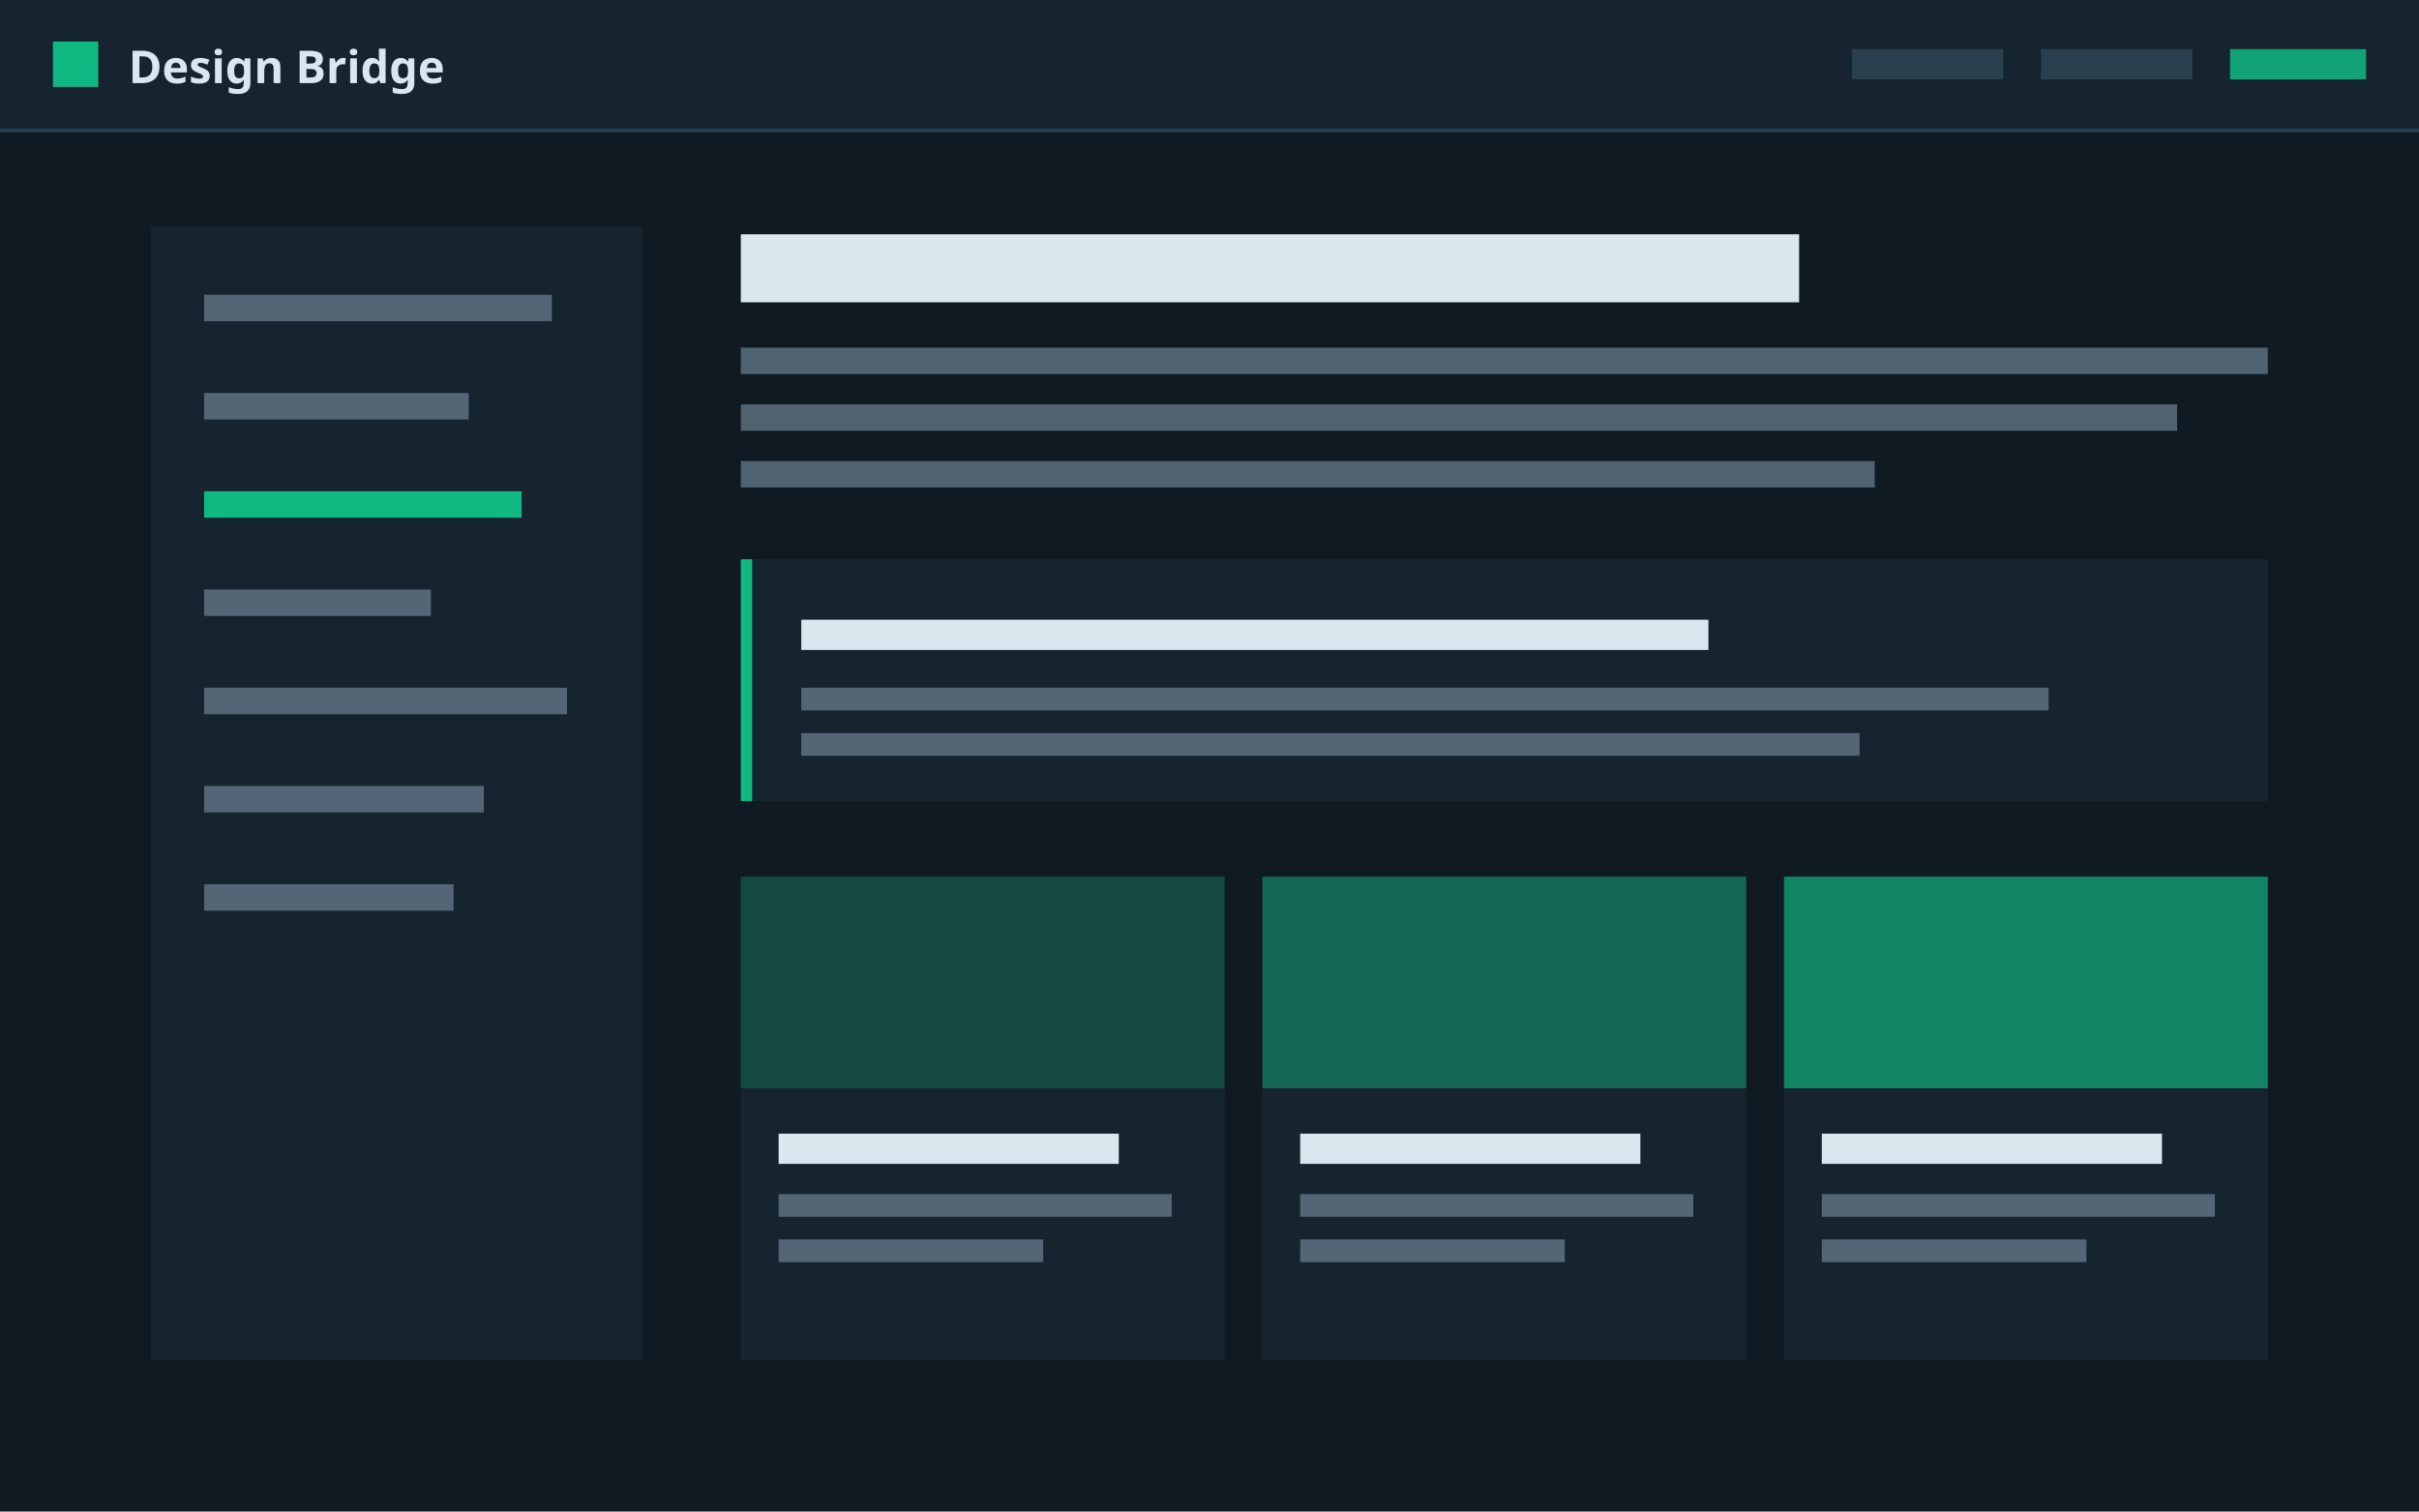
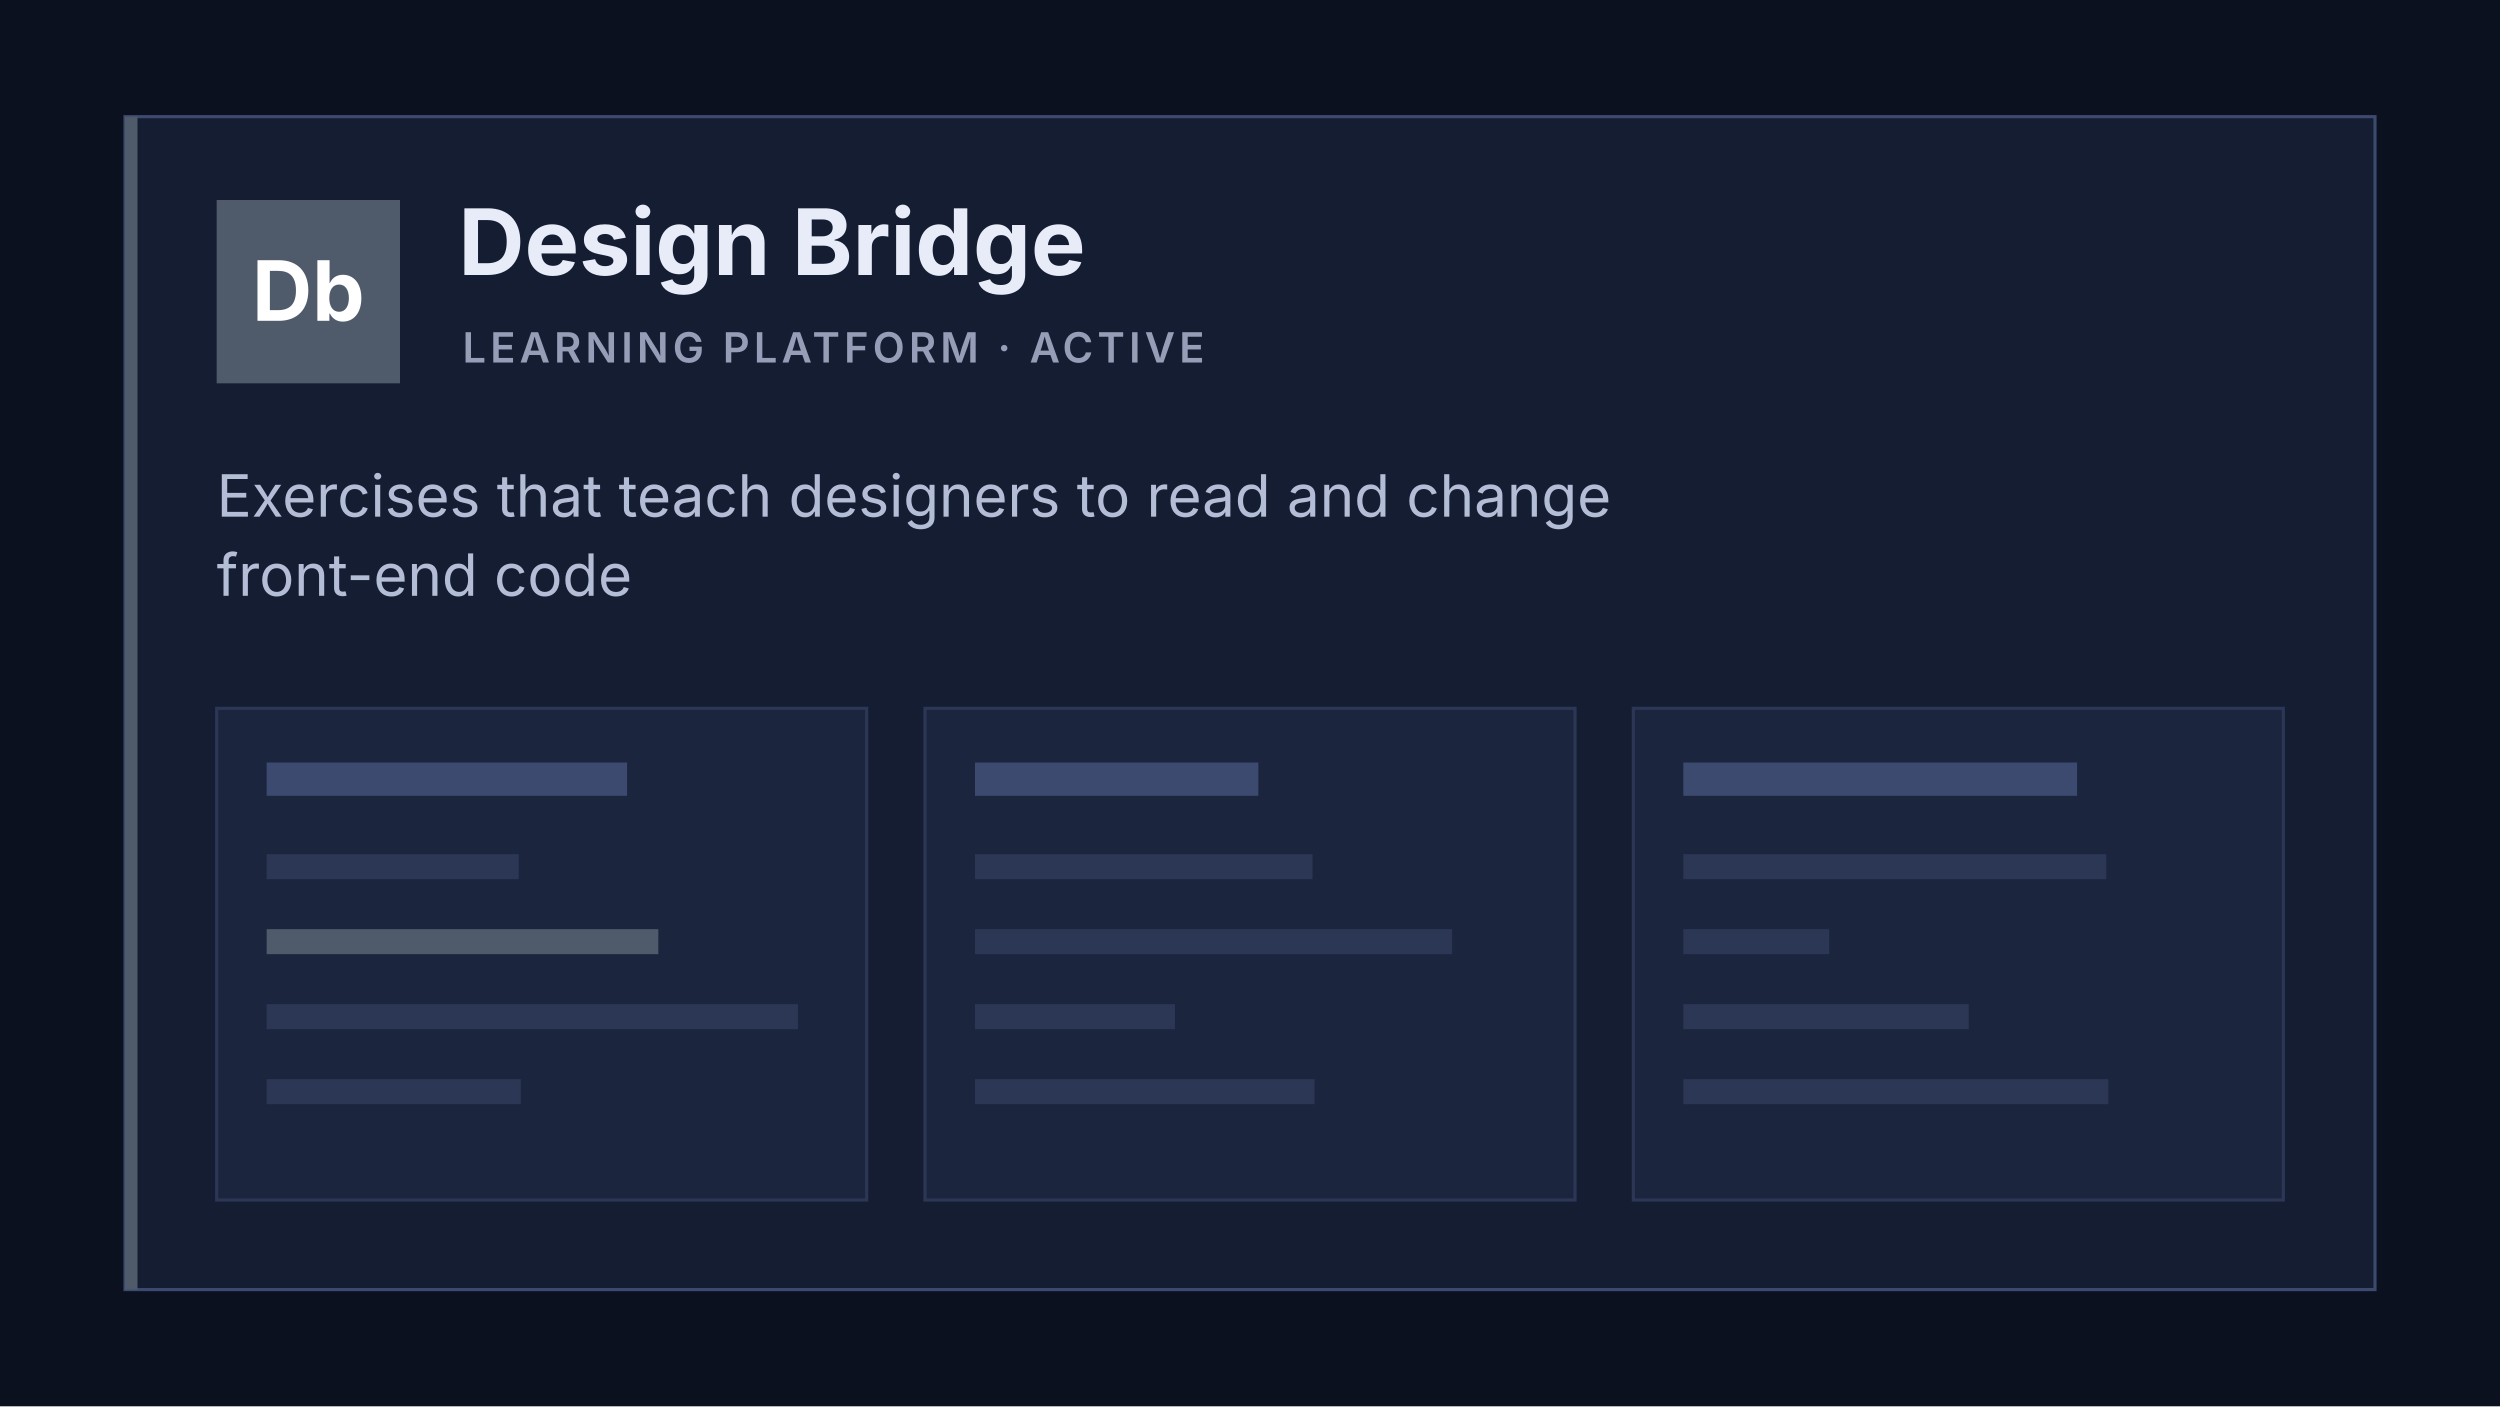
- <svg xmlns="http://www.w3.org/2000/svg" viewBox="0 0 640 400" width="640" height="400" role="img" aria-label="Placeholder preview: Design Bridge">
-   <rect x="0" y="0" width="640" height="400" fill="#0f1a22" />
-   <rect x="0" y="0" width="640" height="34" fill="#16242f" />
-   <rect x="0" y="34" width="640" height="1" fill="#2b404e" />
-   <rect x="14" y="11" width="12" height="12" fill="#10b981" />
-   <text x="34" y="22" font-family="system-ui,sans-serif" font-size="12" font-weight="600" fill="#dbe7ee">Design Bridge</text>
-   <rect x="490" y="13" width="40" height="8" fill="#2b404e" />
-   <rect x="540" y="13" width="40" height="8" fill="#2b404e" />
-   <rect x="590" y="13" width="36" height="8" fill="#10b981" opacity="0.85" />
-   <rect x="40" y="60" width="130" height="300" fill="#16242f" />
-   <rect x="54" y="78" width="92" height="7" fill="#7d92a4" opacity="0.6" />
-   <rect x="54" y="104" width="70" height="7" fill="#7d92a4" opacity="0.6" />
-   <rect x="54" y="130" width="84" height="7" fill="#10b981" />
-   <rect x="54" y="156" width="60" height="7" fill="#7d92a4" opacity="0.6" />
-   <rect x="54" y="182" width="96" height="7" fill="#7d92a4" opacity="0.6" />
-   <rect x="54" y="208" width="74" height="7" fill="#7d92a4" opacity="0.6" />
-   <rect x="54" y="234" width="66" height="7" fill="#7d92a4" opacity="0.6" />
-   <rect x="196" y="62" width="280" height="18" fill="#dbe7ee" />
-   <rect x="196" y="92" width="404" height="7" fill="#7d92a4" opacity="0.6" />
-   <rect x="196" y="107" width="380" height="7" fill="#7d92a4" opacity="0.6" />
-   <rect x="196" y="122" width="300" height="7" fill="#7d92a4" opacity="0.6" />
-   <rect x="196" y="148" width="404" height="64" fill="#16242f" />
-   <rect x="196" y="148" width="3" height="64" fill="#10b981" />
-   <rect x="212" y="164" width="240" height="8" fill="#dbe7ee" />
-   <rect x="212" y="182" width="330" height="6" fill="#7d92a4" opacity="0.6" />
-   <rect x="212" y="194" width="280" height="6" fill="#7d92a4" opacity="0.6" />
-   <rect x="196" y="232" width="128" height="128" fill="#16242f" />
-   <rect x="196" y="232" width="128" height="56" fill="#10b981" opacity="0.25" />
-   <rect x="206" y="300" width="90" height="8" fill="#dbe7ee" />
-   <rect x="206" y="316" width="104" height="6" fill="#7d92a4" opacity="0.6" />
-   <rect x="206" y="328" width="70" height="6" fill="#7d92a4" opacity="0.6" />
-   <rect x="334" y="232" width="128" height="128" fill="#16242f" />
-   <rect x="334" y="232" width="128" height="56" fill="#10b981" opacity="0.45" />
-   <rect x="344" y="300" width="90" height="8" fill="#dbe7ee" />
-   <rect x="344" y="316" width="104" height="6" fill="#7d92a4" opacity="0.6" />
-   <rect x="344" y="328" width="70" height="6" fill="#7d92a4" opacity="0.6" />
-   <rect x="472" y="232" width="128" height="128" fill="#16242f" />
-   <rect x="472" y="232" width="128" height="56" fill="#10b981" opacity="0.65" />
-   <rect x="482" y="300" width="90" height="8" fill="#dbe7ee" />
-   <rect x="482" y="316" width="104" height="6" fill="#7d92a4" opacity="0.6" />
-   <rect x="482" y="328" width="70" height="6" fill="#7d92a4" opacity="0.6" />
+ <svg xmlns="http://www.w3.org/2000/svg" width="1200" height="675" viewBox="0 0 1200 675" role="img" aria-label="Design Bridge: Exercises that teach designers to read and change front-end code" font-family="Atkinson Hyperlegible Next, Inter, -apple-system, Segoe UI, system-ui, sans-serif">
+   <rect width="1200" height="675" fill="#0c1120" />
+   <rect x="60" y="56" width="1080" height="563" fill="#151d33" stroke="#3d4a70" stroke-width="1.5" />
+   <rect x="60" y="56" width="6" height="563" fill="#4f5b6b" />
+   <rect x="104" y="96" width="88" height="88" fill="#4f5b6b" />
+   <text x="148" y="154" text-anchor="middle" font-size="40" font-weight="700" fill="#ffffff">Db</text>
+   <text x="220" y="132" font-size="44" font-weight="700" fill="#e8ecf8">Design Bridge</text>
+   <text x="222" y="174" font-size="20" font-weight="600" letter-spacing="2" fill="#959eb6">LEARNING PLATFORM · ACTIVE</text>
+   <text x="104" y="248" font-size="28" fill="#b4bdd6">Exercises that teach designers to read and change</text>
+   <text x="104" y="286" font-size="28" fill="#b4bdd6">front-end code</text>
+   <rect x="104" y="340" width="312" height="236" fill="#1b253e" stroke="#2c3756" stroke-width="1.5" />
+   <rect x="128" y="366" width="173" height="16" fill="#3d4a70" />
+   <rect x="128" y="410" width="121" height="12" fill="#2c3756" />
+   <rect x="128" y="446" width="188" height="12" fill="#4f5b6b" />
+   <rect x="128" y="482" width="255" height="12" fill="#2c3756" />
+   <rect x="128" y="518" width="122" height="12" fill="#2c3756" />
+   <rect x="444" y="340" width="312" height="236" fill="#1b253e" stroke="#2c3756" stroke-width="1.5" />
+   <rect x="468" y="366" width="136" height="16" fill="#3d4a70" />
+   <rect x="468" y="410" width="162" height="12" fill="#2c3756" />
+   <rect x="468" y="446" width="229" height="12" fill="#2c3756" />
+   <rect x="468" y="482" width="96" height="12" fill="#2c3756" />
+   <rect x="468" y="518" width="163" height="12" fill="#2c3756" />
+   <rect x="784" y="340" width="312" height="236" fill="#1b253e" stroke="#2c3756" stroke-width="1.5" />
+   <rect x="808" y="366" width="189" height="16" fill="#3d4a70" />
+   <rect x="808" y="410" width="203" height="12" fill="#2c3756" />
+   <rect x="808" y="446" width="70" height="12" fill="#2c3756" />
+   <rect x="808" y="482" width="137" height="12" fill="#2c3756" />
+   <rect x="808" y="518" width="204" height="12" fill="#2c3756" />
</svg>
